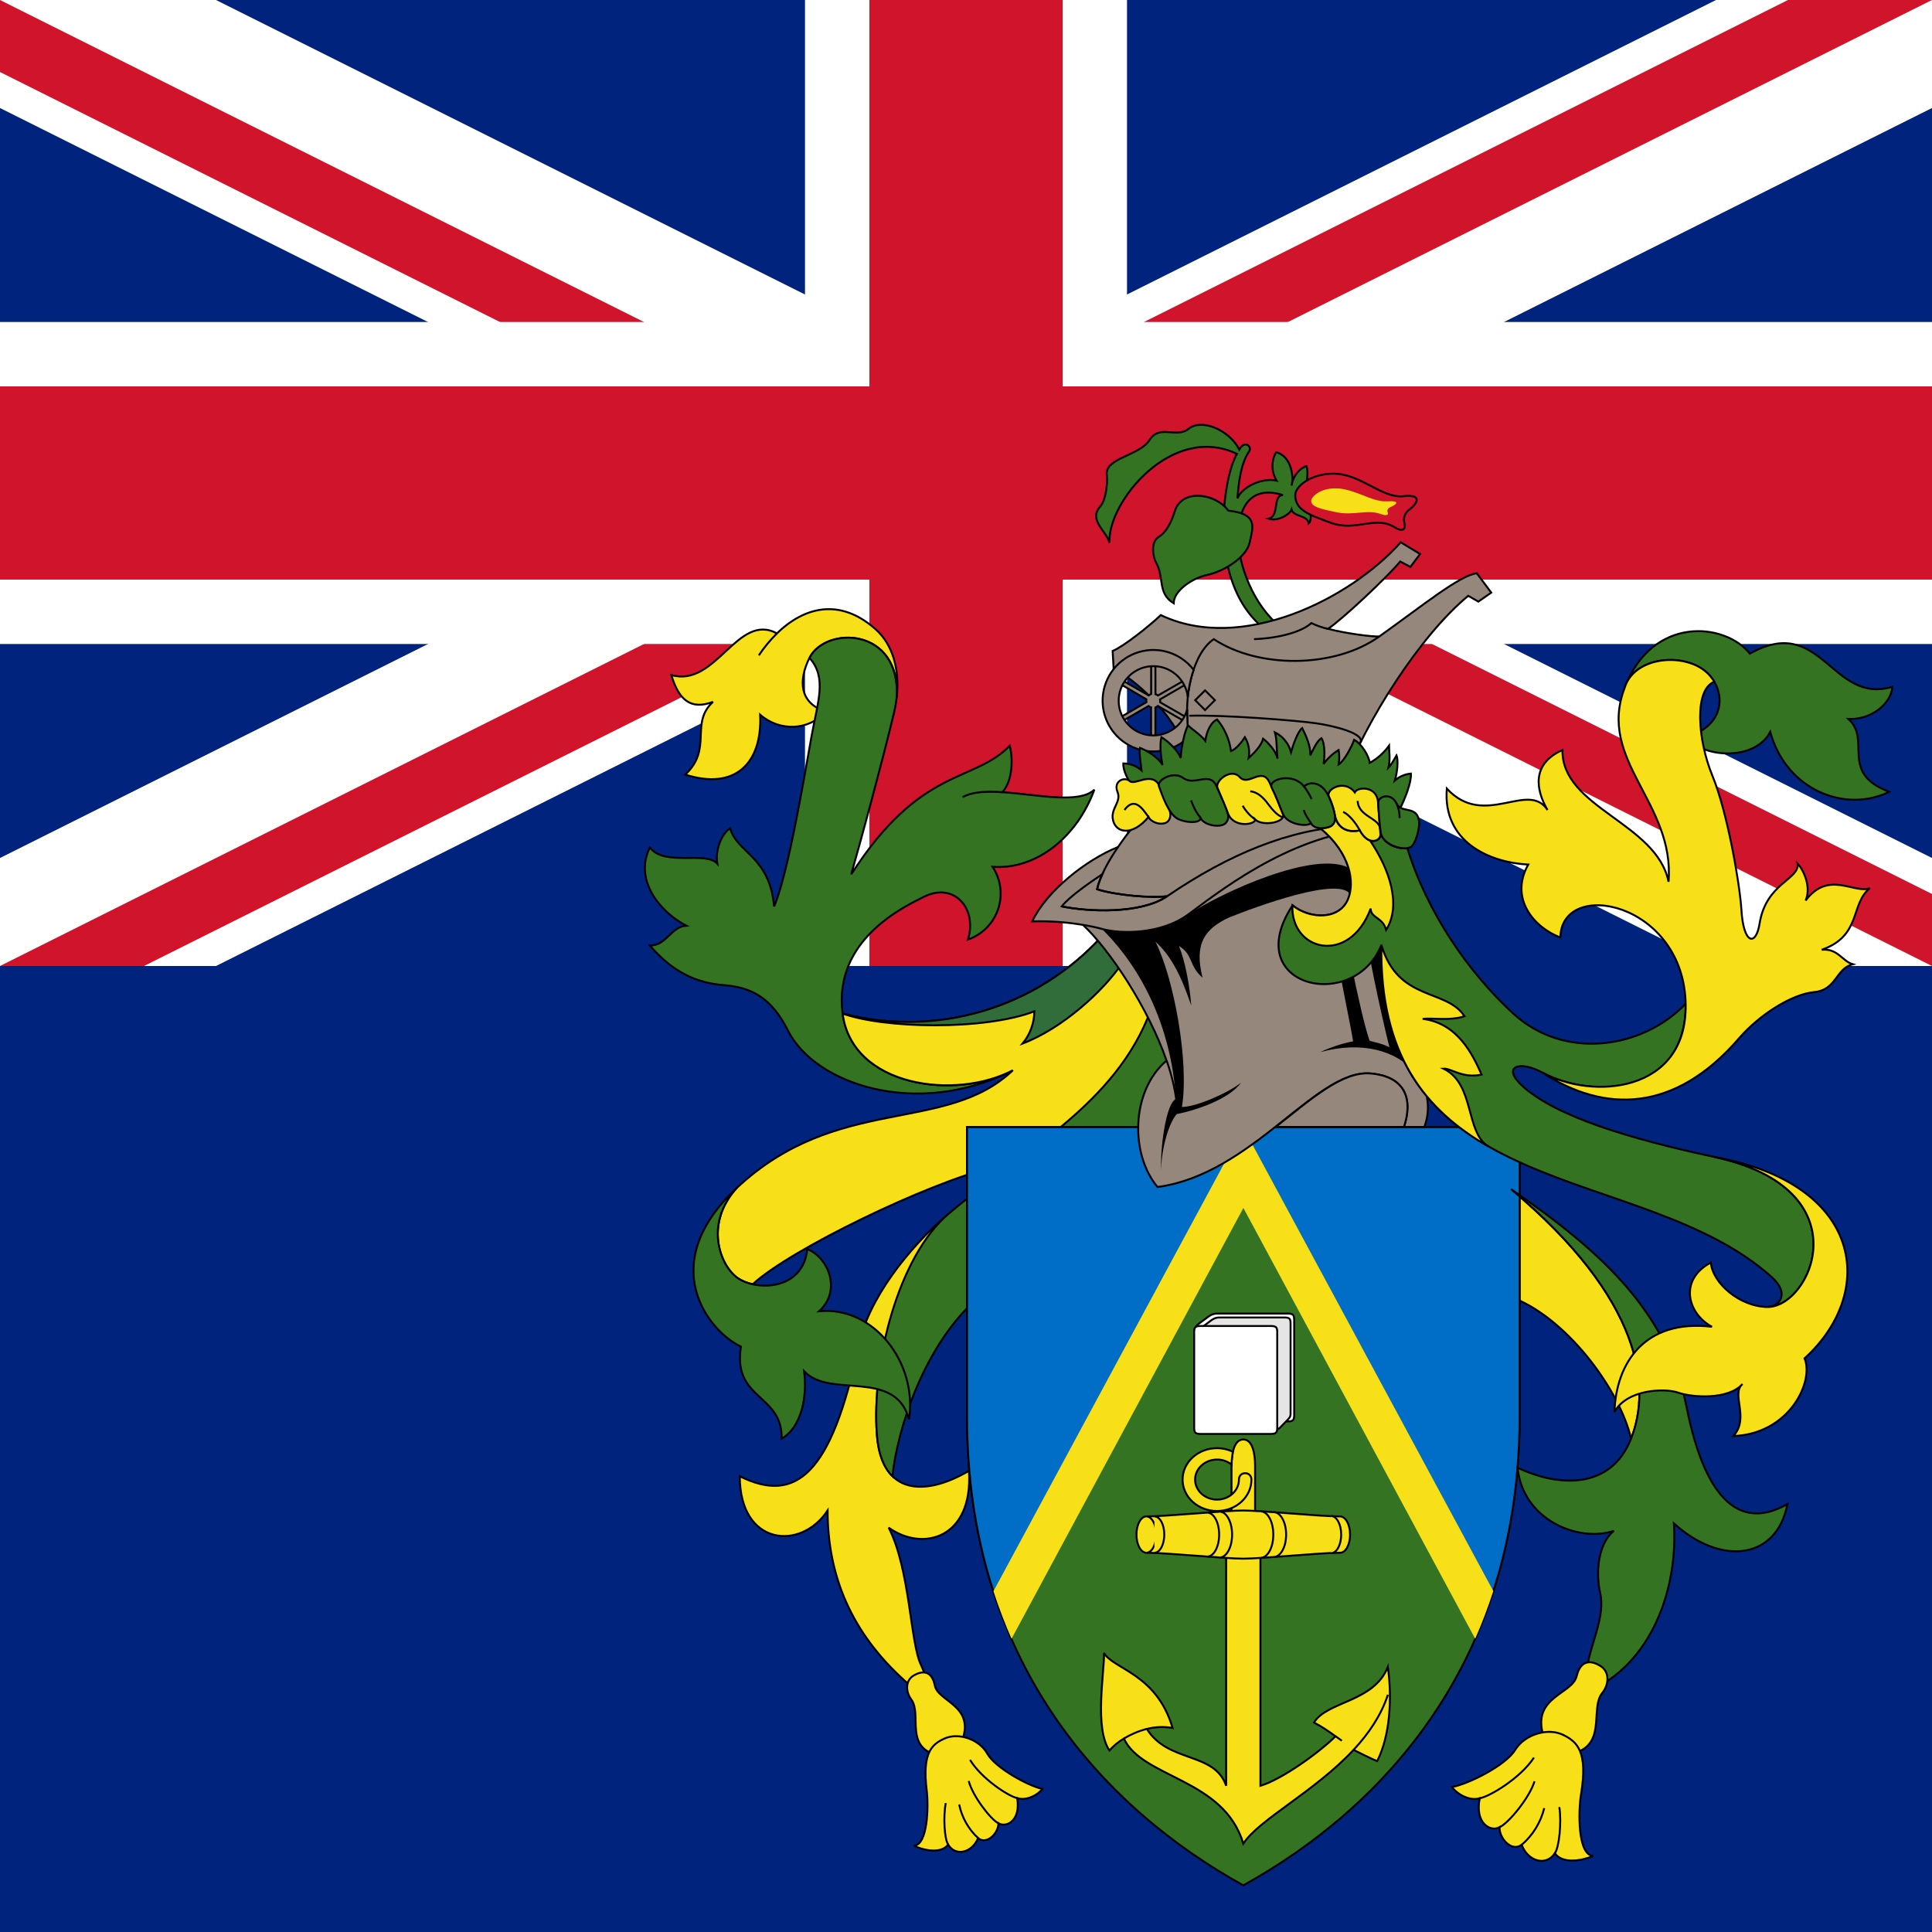
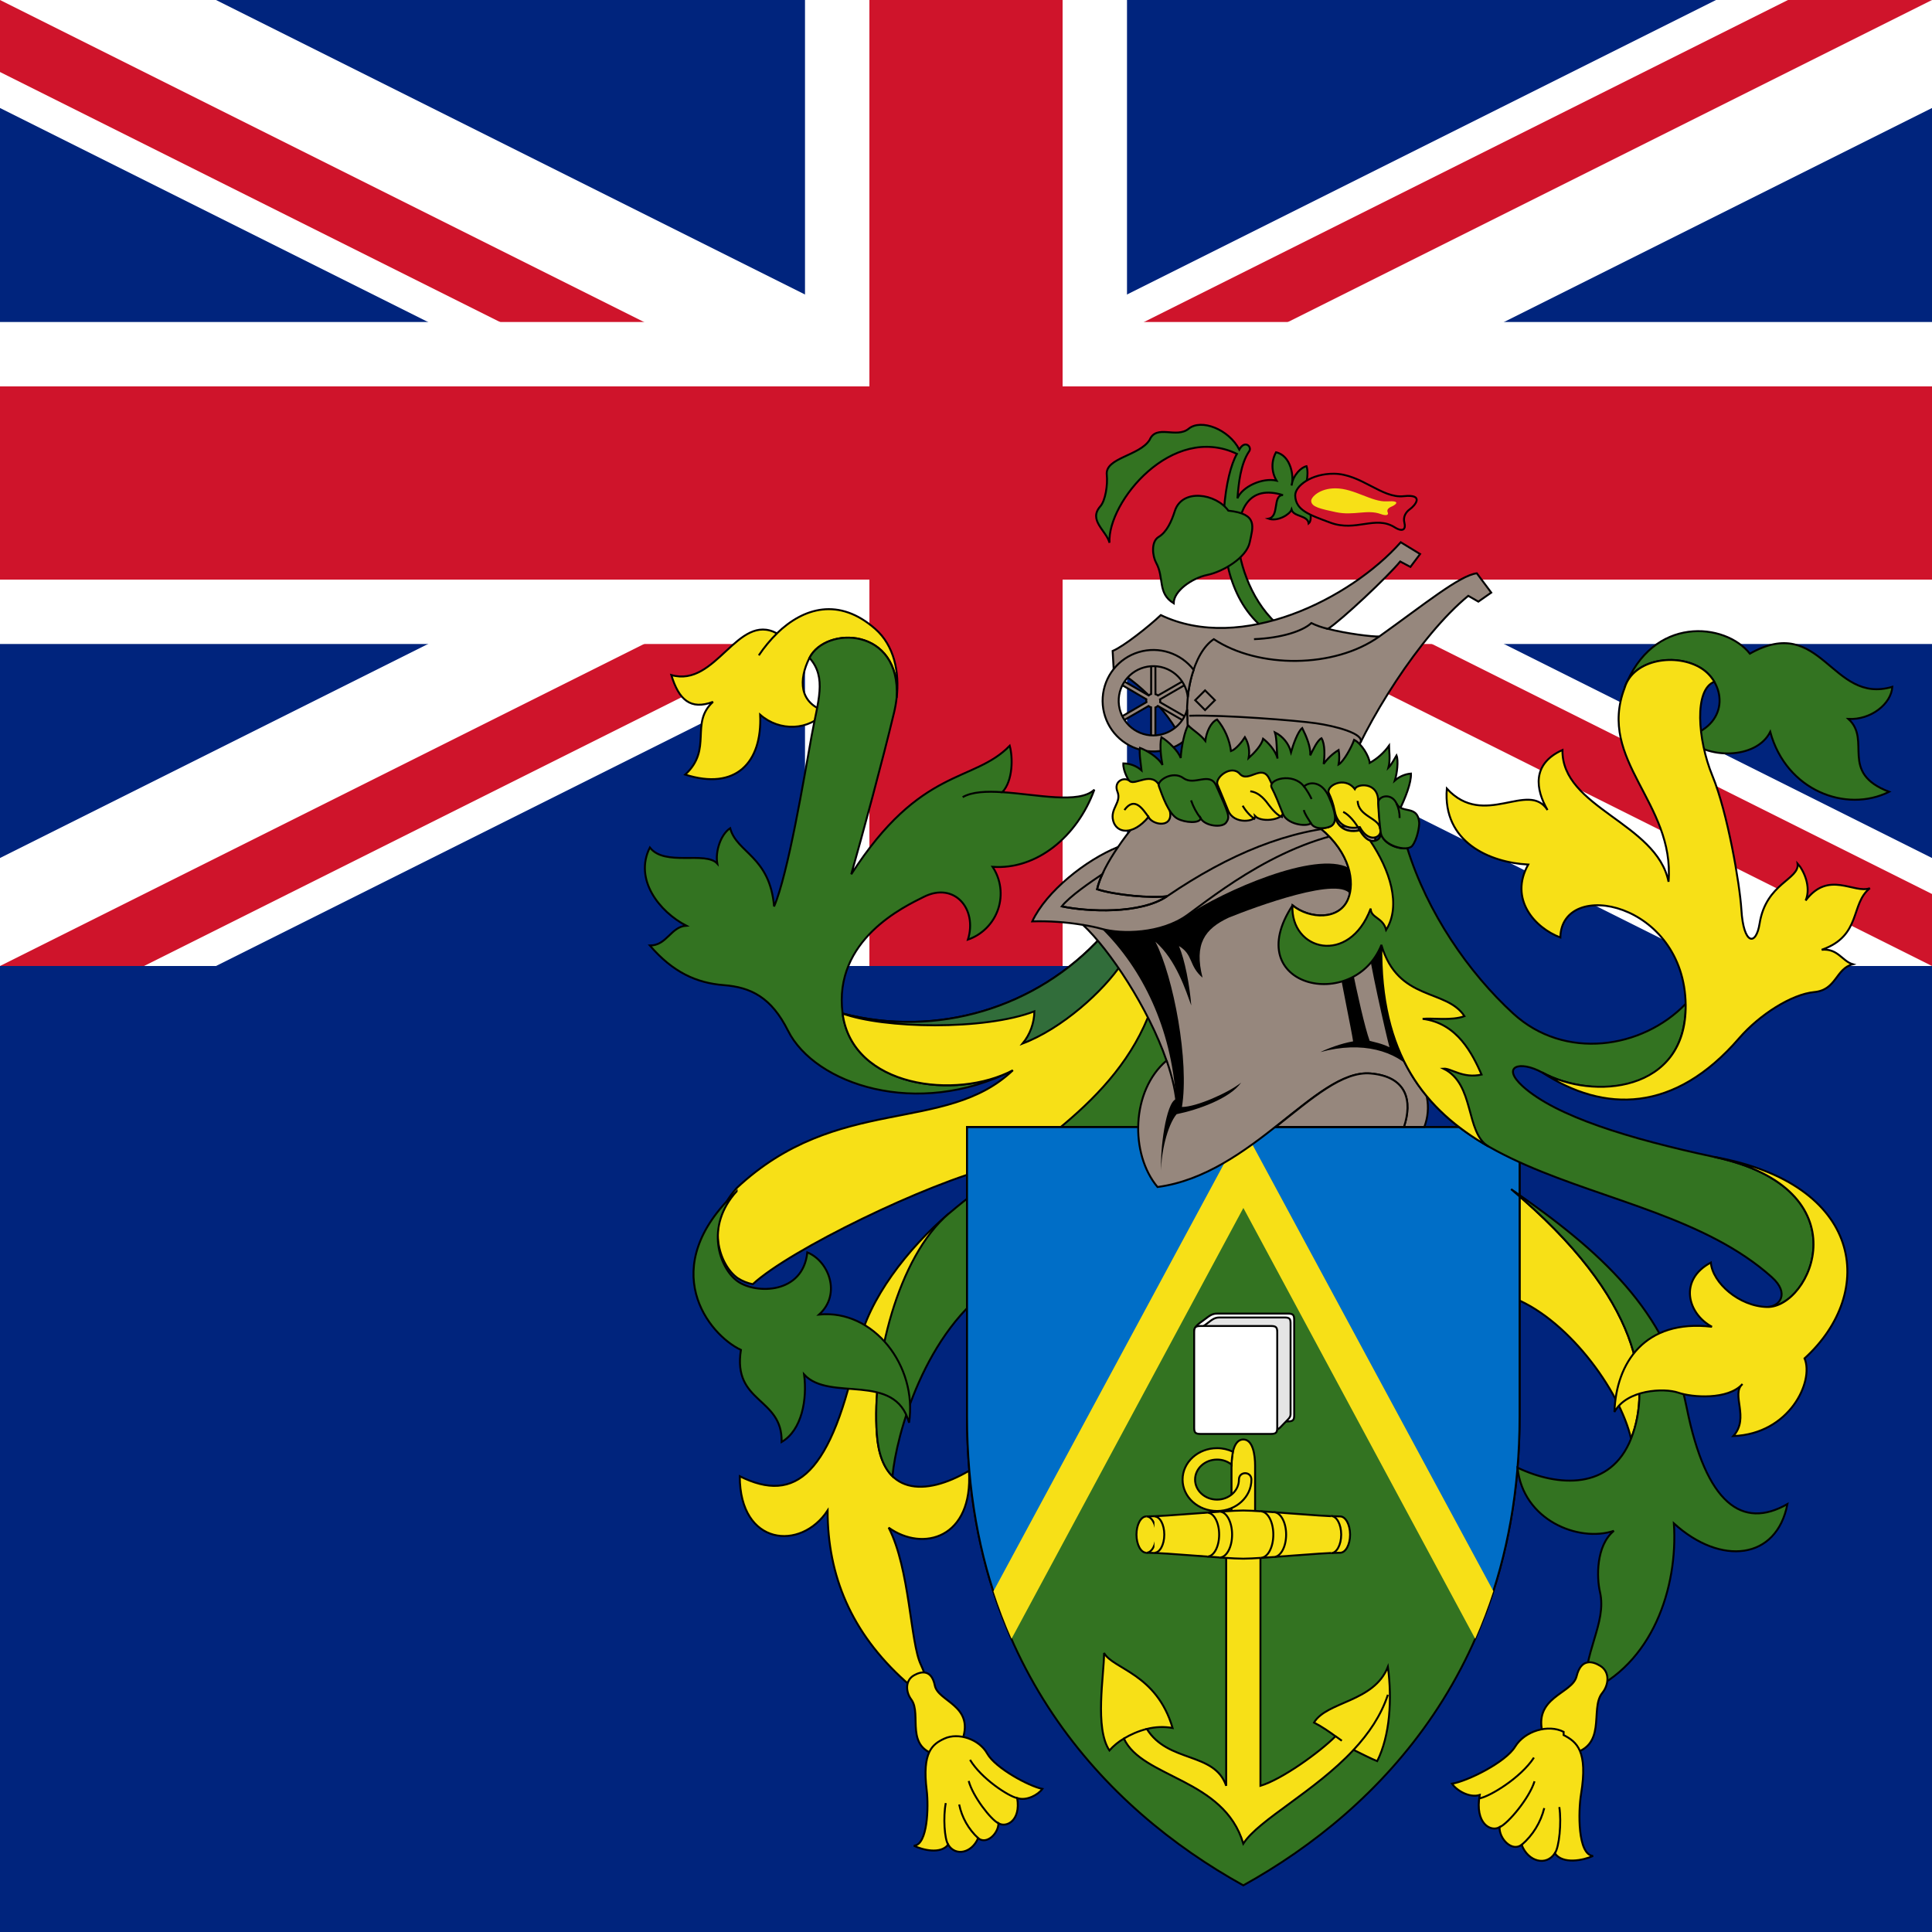
<svg xmlns="http://www.w3.org/2000/svg" height="512" width="512" version="1" viewBox="-15 -7.5 30 15">
  <defs>
    <clipPath id="b">
      <path d="M-15-7.5h30v15h-30z" />
    </clipPath>
    <clipPath id="a">
      <path fill-opacity=".67" d="M-15-15h30v30h-30z" />
    </clipPath>
  </defs>
  <g clip-path="url(#a)">
    <path fill="#00247d" d="M-15-15h60v30h-60z" />
    <g clip-path="url(#b)" transform="translate(0 -7.5)">
      <circle r="20" fill="#00247d" />
      <path stroke-width="3" stroke="#fff" d="M-20-10l40 20m-40 0l40-20" />
      <path stroke-width="2" stroke="#cf142b" d="M-20-10l40 20m-40 0l40-20" />
      <path fill="#fff" d="M0 0l20 10h-3L-3 0m3 0l20-10h3L3 0M0 0l-20 10h-3L-3 0m3 0l-20-10h3L3 0" />
      <path stroke-width="5" stroke="#fff" d="M-20 0h40M0-10v20" />
      <path stroke-width="3" stroke="#cf142b" d="M-20 0h40M0-10v20" />
    </g>
    <path d="M-.267 3.844c-.64.543-1.25 1.334-1.4 2.05-.421 2.013-.98 2.46-1.846 2.029 0 1.08.948 1.164 1.364.532 0 1.014.368 1.894 1.198 2.644.349.316.415.1.25-.25-.167-.349-.167-1.48-.5-2.128.532.382 1.314.166 1.247-.882-.681.4-1.36.384-1.43-.565-.083-1.114.352-2.731 1.117-3.43zm-.809-8.01c.045-.4-.04-.81-.332-1.067-.564-.497-1.116-.332-1.528.068-.615-.333-.942.847-1.64.647.116.383.299.549.648.416-.366.333 0 .732-.432 1.13.782.25 1.197-.182 1.164-.93.3.266.765.249 1.015-.05-.416-.133-.418-.495-.25-.832.25-.499 1.422-.48 1.355.618z" stroke="#000" stroke-width=".03" fill="#f7e017" />
    <path d="M.729 1.62c-.882.465-2.495.265-2.645-.882C-2.066-.41-.95-.926-.652-1.075c.467-.234.832.183.682.665a.755.755 0 0 0 .383-1.13c.682.049 1.314-.467 1.58-1.198-.24.227-.891.073-1.428.039.166-.183.164-.538.114-.721-.566.582-1.38.316-2.461 1.996.166-.583.482-1.747.665-2.512a1.89 1.89 0 0 0 .04-.23c.067-1.098-1.103-1.117-1.353-.618.274.308.13.668.032 1.214-.116.649-.366 2.146-.582 2.645-.067-.782-.582-.832-.682-1.215-.15.1-.233.366-.2.55-.182-.2-.815.05-1.047-.25-.25.499.15.998.565 1.214-.241.017-.3.308-.565.308.357.415.723.582 1.147.615s.74.191.998.707c.416.831 2 1.372 3.493.615z" stroke="#000" stroke-width=".03" fill="#337321" />
    <path d="M2.924.605C2.425 1.985 1.061 2.966.446 3.116c-1.047.255-3.183 1.291-3.757 1.825a.67.67 0 0 1-.235-.095c-.283-.2-.515-.849-.016-1.397C-2 1.985-.32 2.617.728 1.619c-.88.466-2.494.266-2.644-.881A4.06 4.06 0 0 0 2.109-.46c.183.2.715.832.815 1.065z" stroke="#000" stroke-width=".03" fill="#f7e017" />
    <path d="M-.267 3.844c-.79.67-1.2 2.316-1.117 3.43.023.31.11.52.242.649.058-.632.498-2.265 1.62-2.994.949-.616 2.43-1.996 2.978-3.576-.1-.283-.266-.482-.582-.682C2.33 2.162.872 2.877-.266 3.844z" stroke="#000" stroke-width=".03" fill="#337321" />
    <path d="M2.418-.036C2.135.388 1.495.971.879 1.204a.806.806 0 0 0 .183-.5c-.782.3-2.345.267-2.977.034A4.06 4.06 0 0 0 2.11-.46c.133.15.25.283.308.424z" stroke="#000" stroke-width=".03" fill="#316d3a" />
-     <path d="M-3.562 3.449c-1.271 1.19-.432 2.228.067 2.461-.133.832.648.732.632 1.43.316-.183.399-.665.349-1.048.399.433 1.414-.05 1.63.749.133-.882-.55-1.763-1.397-1.68.35-.316.15-.831-.183-.965-.067.65-.798.65-1.081.45-.283-.2-.516-.849-.017-1.398z" stroke="#000" stroke-width=".03" fill="#337321" />
+     <path d="M-3.562 3.500c-1.271 1.19-.432 2.228.067 2.461-.133.832.648.732.632 1.43.316-.183.399-.665.349-1.048.399.433 1.414-.05 1.63.749.133-.882-.55-1.763-1.397-1.68.35-.316.15-.831-.183-.965-.067.65-.798.65-1.081.45-.283-.2-.516-.849-.017-1.398z" stroke="#000" stroke-width=".03" fill="#337321" />
    <path d="M-.809 11.015c-.138.08-.128.258-.041.374.174.233-.123.76.44.873.167.034.295-.068.358-.258.175-.524-.382-.582-.432-.831-.05-.25-.208-.225-.325-.158z" stroke="#000" stroke-width=".03" fill="#f7e017" />
    <path d="M-.336 11.997c-.186.086-.349.208-.274.806.03.248.017.848-.2.857.133.066.416.137.533-.017.112.187.366.133.465-.1.133.108.316-.074.316-.232.117.074.35-.034.291-.391.142.05.325-.05.391-.142-.208-.041-.731-.324-.856-.548-.125-.225-.45-.333-.666-.233z" stroke="#000" stroke-width=".03" fill="#f7e017" />
    <path d="M-3.217-4.824a2.17 2.17 0 0 1 .282-.341m2.883 2.543c.147-.084.37-.093.618-.077m-.842 16.342c-.059-.083-.08-.432-.038-.645m.504.546a.984.984 0 0 1-.296-.524m.61.292c-.116-.054-.4-.42-.462-.657m.753.266c-.137-.029-.557-.303-.732-.594" stroke-width=".03" stroke="#000" fill="none" />
    <path d="M8.464 3.465c2.046 1.713 2.179 3.077 1.863 3.876-.167-.749-1.015-1.913-1.897-2.212l.034-1.664z" stroke="#000" stroke-width=".03" fill="#f7e017" />
    <path d="M4.804 2.5h3.793v4.491c0 3.826-2.13 6.087-4.291 7.285C2.143 13.078.015 10.816.015 6.99V2.5h2.66c.005.233.026.582.3.931.628-.062 1.339-.532 1.83-.931z" stroke="#000" stroke-width=".03" fill="#337321" />
    <path d="M8.596 2.5v4.491c0 1.155-.194 2.167-.524 3.05l-3.766-6.91-3.766 6.91C.21 9.159.016 8.147.016 6.992v-4.49h8.582z" stroke="#000" stroke-width=".03" fill="#006ec7" />
    <path fill="#f7e017" d="M8.187 9.71a8.248 8.248 0 0 1-.28.737l-3.6-6.69-3.6 6.69a8.248 8.248 0 0 1-.281-.738l3.881-7.196L8.19 9.71z" />
    <g stroke="#000" stroke-width=".03" fill="#f7e017">
-       <path d="M6.018 12.172c.1.05.284.142.367.175.2-.4.233-.964.166-1.464-.216.55-.948.533-1.147.865.122.062.236.142.334.213-.25.25-.833.669-1.166.769V9.162c0-.25-.083-.457-.083-.665v-.738c0-.166-.033-.407-.183-.407s-.183.241-.183.407v.738c0 .208-.083.449-.083.665v3.568c-.183-.533-.9-.35-1.232-.883a.944.944 0 0 1 .4-.015c-.25-.849-.931-.915-1.064-1.165 0 .35-.15 1.165.083 1.514a.926.926 0 0 1 .225-.185c.283.616 1.554.617 1.854 1.632.24-.373 1.106-.806 1.712-1.456z" />
+       <path d="M6.018 12.172c.1.05.284.142.367.175.2-.4.233-.964.166-1.464-.216.55-.948.533-1.147.865.122.062.236.142.334.213-.25.25-.833.669-1.166.769V9.162c0-.25-.083-.457-.083-.665v-.738c0-.166-.033-.407-.183-.407s-.183.241-.183.407v.738c0 .208-.083.500-.083.665v3.568c-.183-.533-.9-.35-1.232-.883a.944.944 0 0 1 .4-.015c-.25-.849-.931-.915-1.064-1.165 0 .35-.15 1.165.083 1.514a.926.926 0 0 1 .225-.185c.283.616 1.554.617 1.854 1.632.24-.373 1.106-.806 1.712-1.456z" />
      <path d="M4.305 9.203c.283 0 1.181-.092 1.505-.092.085 0 .154-.126.154-.282s-.07-.282-.154-.282c-.324 0-1.222-.092-1.505-.092s-1.18.092-1.505.092c-.084 0-.153.126-.153.282s.069.282.153.282c.325 0 1.223.092 1.505.092zm-.182-1.462a.359.359 0 0 0-.225-.077c-.188 0-.341.14-.341.311 0 .172.153.311.341.311.188 0 .34-.139.34-.31 0-.134.194-.134.194 0 0 .269-.239.487-.534.487s-.535-.218-.535-.488.24-.488.535-.488c.089 0 .172.02.246.055-.007.044-.02.128-.02.2z" />
      <path d="M2.801 9.111c.084 0 .153-.126.153-.282s-.069-.282-.153-.282" />
      <path d="M2.926 9.111c.085 0 .153-.126.153-.282s-.068-.282-.153-.282m.821.623c.102 0 .184-.153.184-.341 0-.188-.082-.34-.184-.34m.192.696c.106 0 .193-.16.193-.356 0-.196-.087-.356-.193-.356m.638.716c.108 0 .195-.161.195-.36 0-.199-.087-.36-.195-.36m.201.708c.107 0 .193-.156.193-.348 0-.192-.086-.348-.193-.348m.892.636c.086 0 .156-.13.156-.288s-.07-.288-.156-.288m-3.22 3.456c.104-.063.226-.117.357-.15m3.029.183l-.098-.07m.28.212c.233-.25.427-.533.533-.856" />
    </g>
    <g stroke="#000" stroke-width=".03">
      <path d="M3.544 5.675c0-.08.066-.116.144-.174.094-.071.131-.104.216-.104h1.092c.08 0 .1.02.1.095v1.485c0 .075-.02.095-.1.095H3.544V5.661" fill="#fff" />
      <path d="M4.726 7.201c.144 0 .118-.003.219-.104.105-.105.095-.095.095-.192V5.548c0-.07-.017-.09-.093-.09h-1.01c-.079 0-.113.031-.2.098-.072.055-.132.087-.132.163V7.2h1.121z" fill="#e5e5e5" />
      <path d="M4.833 7.17c0 .075-.019.096-.1.096H3.642c-.081 0-.099-.021-.099-.096V5.686c0-.075.018-.096.099-.096h1.091c.081 0 .1.02.1.096V7.17z" fill="#fff" />
    </g>
    <path d="M6.95 1.631a.837.837 0 0 1 .167.868H6.8c.133-.399.05-.78-.516-.83-.846-.074-1.83 1.564-3.31 1.763-.432-.515-.409-1.498.14-1.963C2.83.65 2.232-.25 1.817-.638a4.048 4.048 0 0 0-.788-.055c.217-.465.833-.955 1.332-1.155.08-.118.167-.232.248-.333.05-.64 3.094-.341 3.742.058 0 .715.283 3.105.599 3.754z" stroke="#000" stroke-width=".03" fill="#96877d" />
    <path d="M3.26 2.067C3.188.96 2.74.046 2.11-.576c.299.083.914.083 1.33-.216.549-.366 1.98-1.007 2.503-.732.042.091.067.3.033.432-.124-.332-1.505.183-1.896.341-.374.175-.54.408-.407.932-.216-.183-.142-.358-.366-.491.091.216.166.607.191.923-.083-.225-.233-.707-.557-.99.283.55.528 1.867.412 2.566.224 0 .72-.22.919-.378-.175.249-.678.424-1.002.49-.146.175-.246.624-.237.873-.025-.307.072-1.057.227-1.106zm3.69-.436c-.275-.307-.79-.473-1.447-.294.1-.05.316-.134.508-.167C5.986.996 5.828.247 5.803.064l.183-.075c.091.45.207.965.282 1.173.059.017.192.041.308.1-.05-.175-.333-1.43-.324-1.564l.25-.133c.099.682.257 1.672.448 2.066z" />
    <path d="M6.8 2.5c.134-.4.05-.781-.515-.831-.438-.039-.914.387-1.476.83H6.8zM3.125-1.084c-.25.034-.807-.016-1.09-.108.017-.075.046-.153.083-.235-.174.117-.507.343-.631.501.4.084 1.223.125 1.638-.158z" stroke-width=".03" stroke="#000" fill="#96877d" />
    <path d="M3.116 1.469c.091.265.151.521.16.749m-.915-4.066c-.15.22-.282.456-.325.656.283.092.84.142 1.09.108" stroke="#000" stroke-width=".03" fill="none" />
    <path d="M1.817-.638c.108.017.208.038.293.062.3.083.915.083 1.33-.217s1.548-1.23 2.828-1.33" stroke="#000" stroke-width=".03" fill="none" />
    <path d="M1.486-.926c.4.084 1.223.125 1.638-.158.965-.657 1.896-1.039 2.827-1.089" stroke="#000" stroke-width=".03" fill="none" />
    <path d="M8.464 3.465c1.397.965 2.428 1.896 2.727 3.393.3 1.497.865 1.896 1.564 1.497-.166.865-1.031.965-1.763.3.066.997-.333 2.195-1.364 2.627-.066-.598.33-1.073.216-1.563-.05-.216-.066-.715.216-.948-.548.183-1.413-.166-1.496-.981.632.3 1.447.349 1.763-.45s.183-2.161-1.863-3.875zm1.762-7.783c.432-1.131 1.564-1.015 1.946-.532 1.114-.632 1.264.798 2.212.515-.017.266-.333.516-.682.499.366.333-.15.832.632 1.131-.665.333-1.597-.017-1.846-.931-.216.432-.998.432-1.314.083.682-.183.632-.815.25-1.065-.386-.25-1.065-.15-1.198.3zm-3.373 2.49C7.163-.827 7.805.104 8.497.738c.798.732 2.004.549 2.678-.15.016 1.393-1.426 1.501-2.229 1.065-.354-.193-.64-.092-.3.216.516.465 1.644.812 2.978 1.097 2.328.5 1.497 2.345.815 2.329.195-.004.356-.209.075-.462-2.021-1.817-6.13-1.102-6.063-5.16C6.02.738 4.24.323 5.071-.942c.266.216.732.233.865-.1.103-.259.036-.709-.43-1.096.076-.006.24 0 .224-.19.02.112.123.278.384.222.075.118.154.196.26.154.021-.009.084-.04.059-.158.02.22.282.3.42.282z" stroke="#000" stroke-width=".03" fill="#337321" />
    <path d="M8.946 1.652c.965.632 2.056.632 3.06-.532.317-.366.816-.682 1.165-.715.349-.033.332-.366.599-.432-.167-.05-.233-.25-.483-.225.624-.216.441-.715.749-.956-.25.091-.64-.283-.998.191.091-.216-.034-.474-.125-.574.033.25-.49.3-.59.932-.056.354-.25.332-.283-.217-.025-.401-.216-1.513-.45-2.078-.232-.566-.285-1.342.03-1.459a.626.626 0 0 0-.195-.205c-.386-.25-1.065-.15-1.198.3-.432 1.13.782 1.78.682 3.01-.183-.915-1.663-1.148-1.647-2.046-.482.216-.416.616-.232.932-.3-.466-.982.299-1.564-.333-.066.832.665 1.148 1.264 1.18-.3.533.1.982.499 1.132.017-.932 1.927-.55 1.946 1.048.017 1.363-1.447 1.48-2.229 1.047zm2.678 1.314c2.328.5 1.497 2.345.815 2.329-.434-.01-.848-.375-.873-.69-.5.266-.366.79.017.997-1.048-.124-1.489.566-1.514 1.323.191-.35.773-.375.99-.3.216.075.773.117.998-.133-.184.158.116.524-.142.807.873-.033 1.256-.848 1.106-1.206 1.131-1.031.915-2.711-1.397-3.127zM9.85 10.868c.152.095.132.294.03.42-.205.252.104.854-.53.955-.187.03-.326-.09-.388-.303-.172-.592.452-.633.519-.91.067-.276.242-.241.369-.162z" stroke="#000" stroke-width=".03" fill="#f7e017" />
-     <path d="M9.28 11.942c.204.105.38.247.271.913-.045.275-.055.945.186.964-.152.069-.47.135-.594-.041-.133.203-.414.132-.515-.132-.154.115-.35-.097-.343-.274-.133.079-.388-.052-.308-.449-.16.05-.36-.07-.43-.175.234-.037.831-.33.98-.575.15-.245.516-.352.753-.23z" stroke="#000" stroke-width=".03" fill="#f7e017" />
+     <path d="M9.28 11.942c.204.105.38.247.271.913-.045.275-.055.945.186.964-.152.069-.47.135-.594-.041-.133.203-.414.132-.515-.132-.154.115-.35-.097-.343-.274-.133.079-.388-.052-.308-.500-.16.05-.36-.07-.43-.175.234-.037.831-.33.98-.575.15-.245.516-.352.753-.23z" stroke="#000" stroke-width=".03" fill="#f7e017" />
    <path d="M9.143 13.778c.068-.09.107-.48.07-.718m-.586.588a1.1 1.1 0 0 0 .352-.572m-.695.297c.132-.055.464-.451.544-.713m-.852.264c.155-.027.636-.315.843-.632" stroke-width=".03" stroke="#000" fill="none" />
    <path d="M6.45-.327c-.027 1.705.682 2.568 1.663 3.13-.365-.22-.207-.968-.698-1.209.117-.008.3.158.591.092-.141-.316-.374-.799-.915-.865.142-.017.45.033.649-.042C7.457.347 6.709.555 6.45-.327zm-.177-1.621c-.06-.02-.11-.08-.16-.158-.262.056-.364-.11-.385-.223.017.191-.148.184-.225.19.468.388.535.838.431 1.097-.133.333-.598.316-.865.1-.033.707.882.94 1.215.05 0 .15.19.133.24.332.238-.382.059-.931-.25-1.388z" stroke="#000" stroke-width=".03" fill="#f7e017" />
-     <path d="M4.814-5.325c-.416-.382-.607-1.022-.59-1.388.016-.366.166-.765.698-.599-.166 0-.05.333-.225.366.142.05.333-.067.358-.141.033.116.25.083.266.216.083-.067-.008-.391-.133-.458.091-.05.141-.307.1-.432-.083.017-.208.133-.233.3.042-.134-.008-.466-.241-.516a.44.44 0 0 0 .008.44c-.216-.05-.532.092-.607.275.017-.22.047-.534.183-.732.046-.066-.067-.183-.154-.025-.162-.316-.594-.482-.786-.324s-.449-.075-.607.174c-.158.25-.693.276-.665.541.017.158-.022.402-.1.49-.191.217.092.375.142.566-.034-.632.973-1.863 1.979-1.38-.092.158-.172.473-.2.856-.041.566.042 1.364.59 1.83l.217-.059z" stroke="#000" stroke-width=".03" fill="#337321" />
+     <path d="M4.814-5.325c-.416-.382-.607-1.022-.59-1.388.016-.366.166-.765.698-.599-.166 0-.05.333-.225.366.142.05.333-.067.358-.141.033.116.25.083.266.216.083-.067-.008-.391-.133-.458.091-.05.141-.307.1-.432-.083.017-.208.133-.233.3.042-.134-.008-.466-.241-.516a.44.44 0 0 0 .008.44c-.216-.05-.532.092-.607.275.017-.22.047-.534.183-.732.046-.066-.067-.183-.154-.025-.162-.316-.594-.482-.786-.324s-.500-.075-.607.174c-.158.25-.693.276-.665.541.017.158-.022.402-.1.49-.191.217.092.375.142.566-.034-.632.973-1.863 1.979-1.38-.092.158-.172.473-.2.856-.041.566.042 1.364.59 1.83l.217-.059z" stroke="#000" stroke-width=".03" fill="#337321" />
    <path d="M5.112-7.304c-.005-.15.254-.344.603-.34.42.004.744.386 1.08.349s.171.15.1.2c-.07.05-.111.124-.087.215s-.018.152-.153.067c-.3-.187-.6.075-.994-.07-.343-.127-.54-.196-.549-.42z" stroke="#000" stroke-width=".03" fill="#cf142b" />
    <path d="M3.4-3.379c-.167-.524-.799-1.097-1.107-1.23l-.016-.283c.166-.067.565-.383.748-.557 1.248.598 2.944-.25 3.726-1.131l.3.183-.15.2-.159-.084c-.19.233-.905.905-1.121 1.046.29.074.688.124.797.118.699-.499 1.247-.948 1.514-.981l.224.3-.2.14-.157-.09c-.749.615-1.597 1.962-1.93 2.86-.465-.1-2.129-.033-2.47-.49z" stroke="#000" stroke-width=".03" fill="#96877d" />
    <path d="M5.62-5.235a1.227 1.227 0 0 1-.258-.09c-.133.125-.466.233-.89.25" stroke="#000" stroke-width=".03" fill="none" />
    <path d="M3.466-3.562c-.112-.62.066-1.305.382-1.513.69.457 1.871.457 2.57-.042" stroke="#000" stroke-width=".03" fill="none" />
    <path d="M3.466-3.886c.532-.017 1.688.075 1.97.117.283.041.757.158.69.299m-2.414-.504l.153-.153-.153-.153-.153.153.153.153z" stroke="#000" stroke-width=".03" fill="none" />
    <path d="M4.074-7.07c-.192-.267-.719-.351-.832.007-.05.158-.125.325-.25.4-.124.074-.095.301-.041.399.133.24.017.474.274.632 0-.192.283-.391.524-.441.241-.05.607-.266.657-.507.05-.241.133-.441-.332-.49z" stroke="#000" stroke-width=".03" fill="#337321" />
    <path d="M2.874-4.676h.067l.001.455a.117.117 0 0 1 .04.02l.391-.225.034.057-.394.229a.12.12 0 0 1 .002.045l.392.226-.034.058-.394-.227a.115.115 0 0 1-.038.024v.452h-.067v-.454a.115.115 0 0 1-.04-.021l-.392.226-.033-.058.393-.228a.119.119 0 0 1-.002-.045l-.39-.228.033-.057.394.226a.114.114 0 0 1 .038-.023v-.453z" stroke="#000" stroke-width=".03" fill="#96877d" />
    <path d="M3.468-3.564a.788.788 0 1 1 .068-1.033c-.041.1-.088.322-.092.423a.538.538 0 1 0-.535.594.55.55 0 0 0 .526-.404c0 .1.002.337.033.42z" stroke="#000" stroke-width=".03" fill="#96877d" />
    <path d="M2.576-2.813c-.05-.058-.14-.216-.133-.333a.432.432 0 0 1 .283.108c-.008-.083-.041-.266-.025-.349.092.033.283.141.35.266-.017-.083-.05-.3-.017-.432.1.058.266.216.3.324.007-.166.066-.44.116-.507.074.075.19.141.266.24.016-.132.083-.29.183-.332a.963.963 0 0 1 .216.491c.075-.025.175-.15.216-.216a.466.466 0 0 1 .058.324c.092-.083.2-.2.225-.3.066.05.191.175.224.308-.016-.108-.008-.299-.041-.407a.48.48 0 0 1 .25.308c.033-.117.107-.325.174-.375.066.133.133.291.125.424.041-.083.108-.232.174-.266.058.092.05.291.033.4a.806.806 0 0 1 .233-.217.65.65 0 0 1 0 .225c.075-.042.2-.266.241-.383.117.059.233.258.242.358a.91.91 0 0 0 .299-.266c0 .058.025.216-.008.34.05-.05.1-.149.125-.19.033.083.008.282-.026.39a.435.435 0 0 1 .25-.108c.008.142-.092.391-.183.574-.798-.225-2.47-.308-4.15-.4z" stroke="#000" stroke-width=".03" fill="#337321" />
    <path fill="#f7e017" d="M5.36-7.219c-.004-.061.133-.2.378-.198.294.001.565.217.801.202s.12.06.07.081c-.05.02-.079.051-.061.089s-.013.062-.108.027c-.21-.077-.419.03-.695-.029-.24-.052-.379-.08-.385-.172z" />
    <g stroke="#000" stroke-width=".03">
-       <path d="M2.834-2.314c-.25.3-.499.25-.549.058-.05-.191.134-.283.067-.45-.067-.165.108-.24.191-.165.083.074.35-.167.466.083.116.25.208.424.141.524-.066.1-.266.05-.316-.05zm1.072-.449c-.047-.11.212-.32.345-.17.133.149.34-.163.457.074.117.237.154.362.212.495.059.133-.316.204-.432.087.017.08-.323.141-.416-.083-.05-.12-.104-.258-.166-.403zm1.731.137c-.062-.116.241-.283.4-.07.04-.088.34-.105.361.149.02.254.03.403.037.503s-.182.191-.32-.062c-.245.05-.357-.088-.386-.233s-.059-.216-.092-.287z" fill="#f7e017" />
+       <path d="M2.834-2.314c-.25.3-.499.25-.549.058-.05-.191.134-.283.067-.45-.067-.165.108-.24.191-.165.083.074.35-.167.466.083.116.25.208.424.141.524-.066.1-.266.05-.316-.05zm1.072-.500c-.047-.11.212-.32.345-.17.133.149.34-.163.457.074.117.237.154.362.212.495.059.133-.316.204-.432.087.017.08-.323.141-.416-.083-.05-.12-.104-.258-.166-.403zm1.731.137c-.062-.116.241-.283.4-.07.04-.088.34-.105.361.149.02.254.03.403.037.503s-.182.191-.32-.062c-.245.05-.357-.088-.386-.233s-.059-.216-.092-.287z" fill="#f7e017" />
      <path d="M2.995-2.792c-.037-.083.212-.25.382-.125.171.125.407-.108.508.116.203.454.216.487.154.574-.063.087-.329.054-.395-.066-.013.083-.242.07-.362.004-.137-.075-.233-.354-.287-.503zm1.75.02c-.058-.128.333-.24.503-.016.088-.08.28-.083.387.162.108.245.125.383.046.445-.056.044-.258.079-.324-.033-.092.058-.375.008-.437-.15s-.116-.295-.175-.408zm1.656.246c-.008-.117.204-.17.283 0s.332.017.353.3c.004.053-.029.261-.108.36s-.465 0-.49-.211a5.169 5.169 0 0 1-.038-.45z" fill="#337321" />
      <path d="M2.834-2.314c-.091-.125-.216-.325-.374-.108m1.185.129a.952.952 0 0 1-.15-.279m.993.295a.685.685 0 0 1-.192-.212m.118-.224c.146.016.245.153.291.216.046.062.142.175.217.187m.436.096c-.05-.08-.1-.15-.112-.208m.004-.366c.05.07.086.129.116.195m.749.487c-.067-.125-.17-.246-.258-.287m.225-.171c.008.245.337.262.349.437m.252-.399a.494.494 0 0 1 .05.228" fill="none" />
    </g>
  </g>
</svg>
